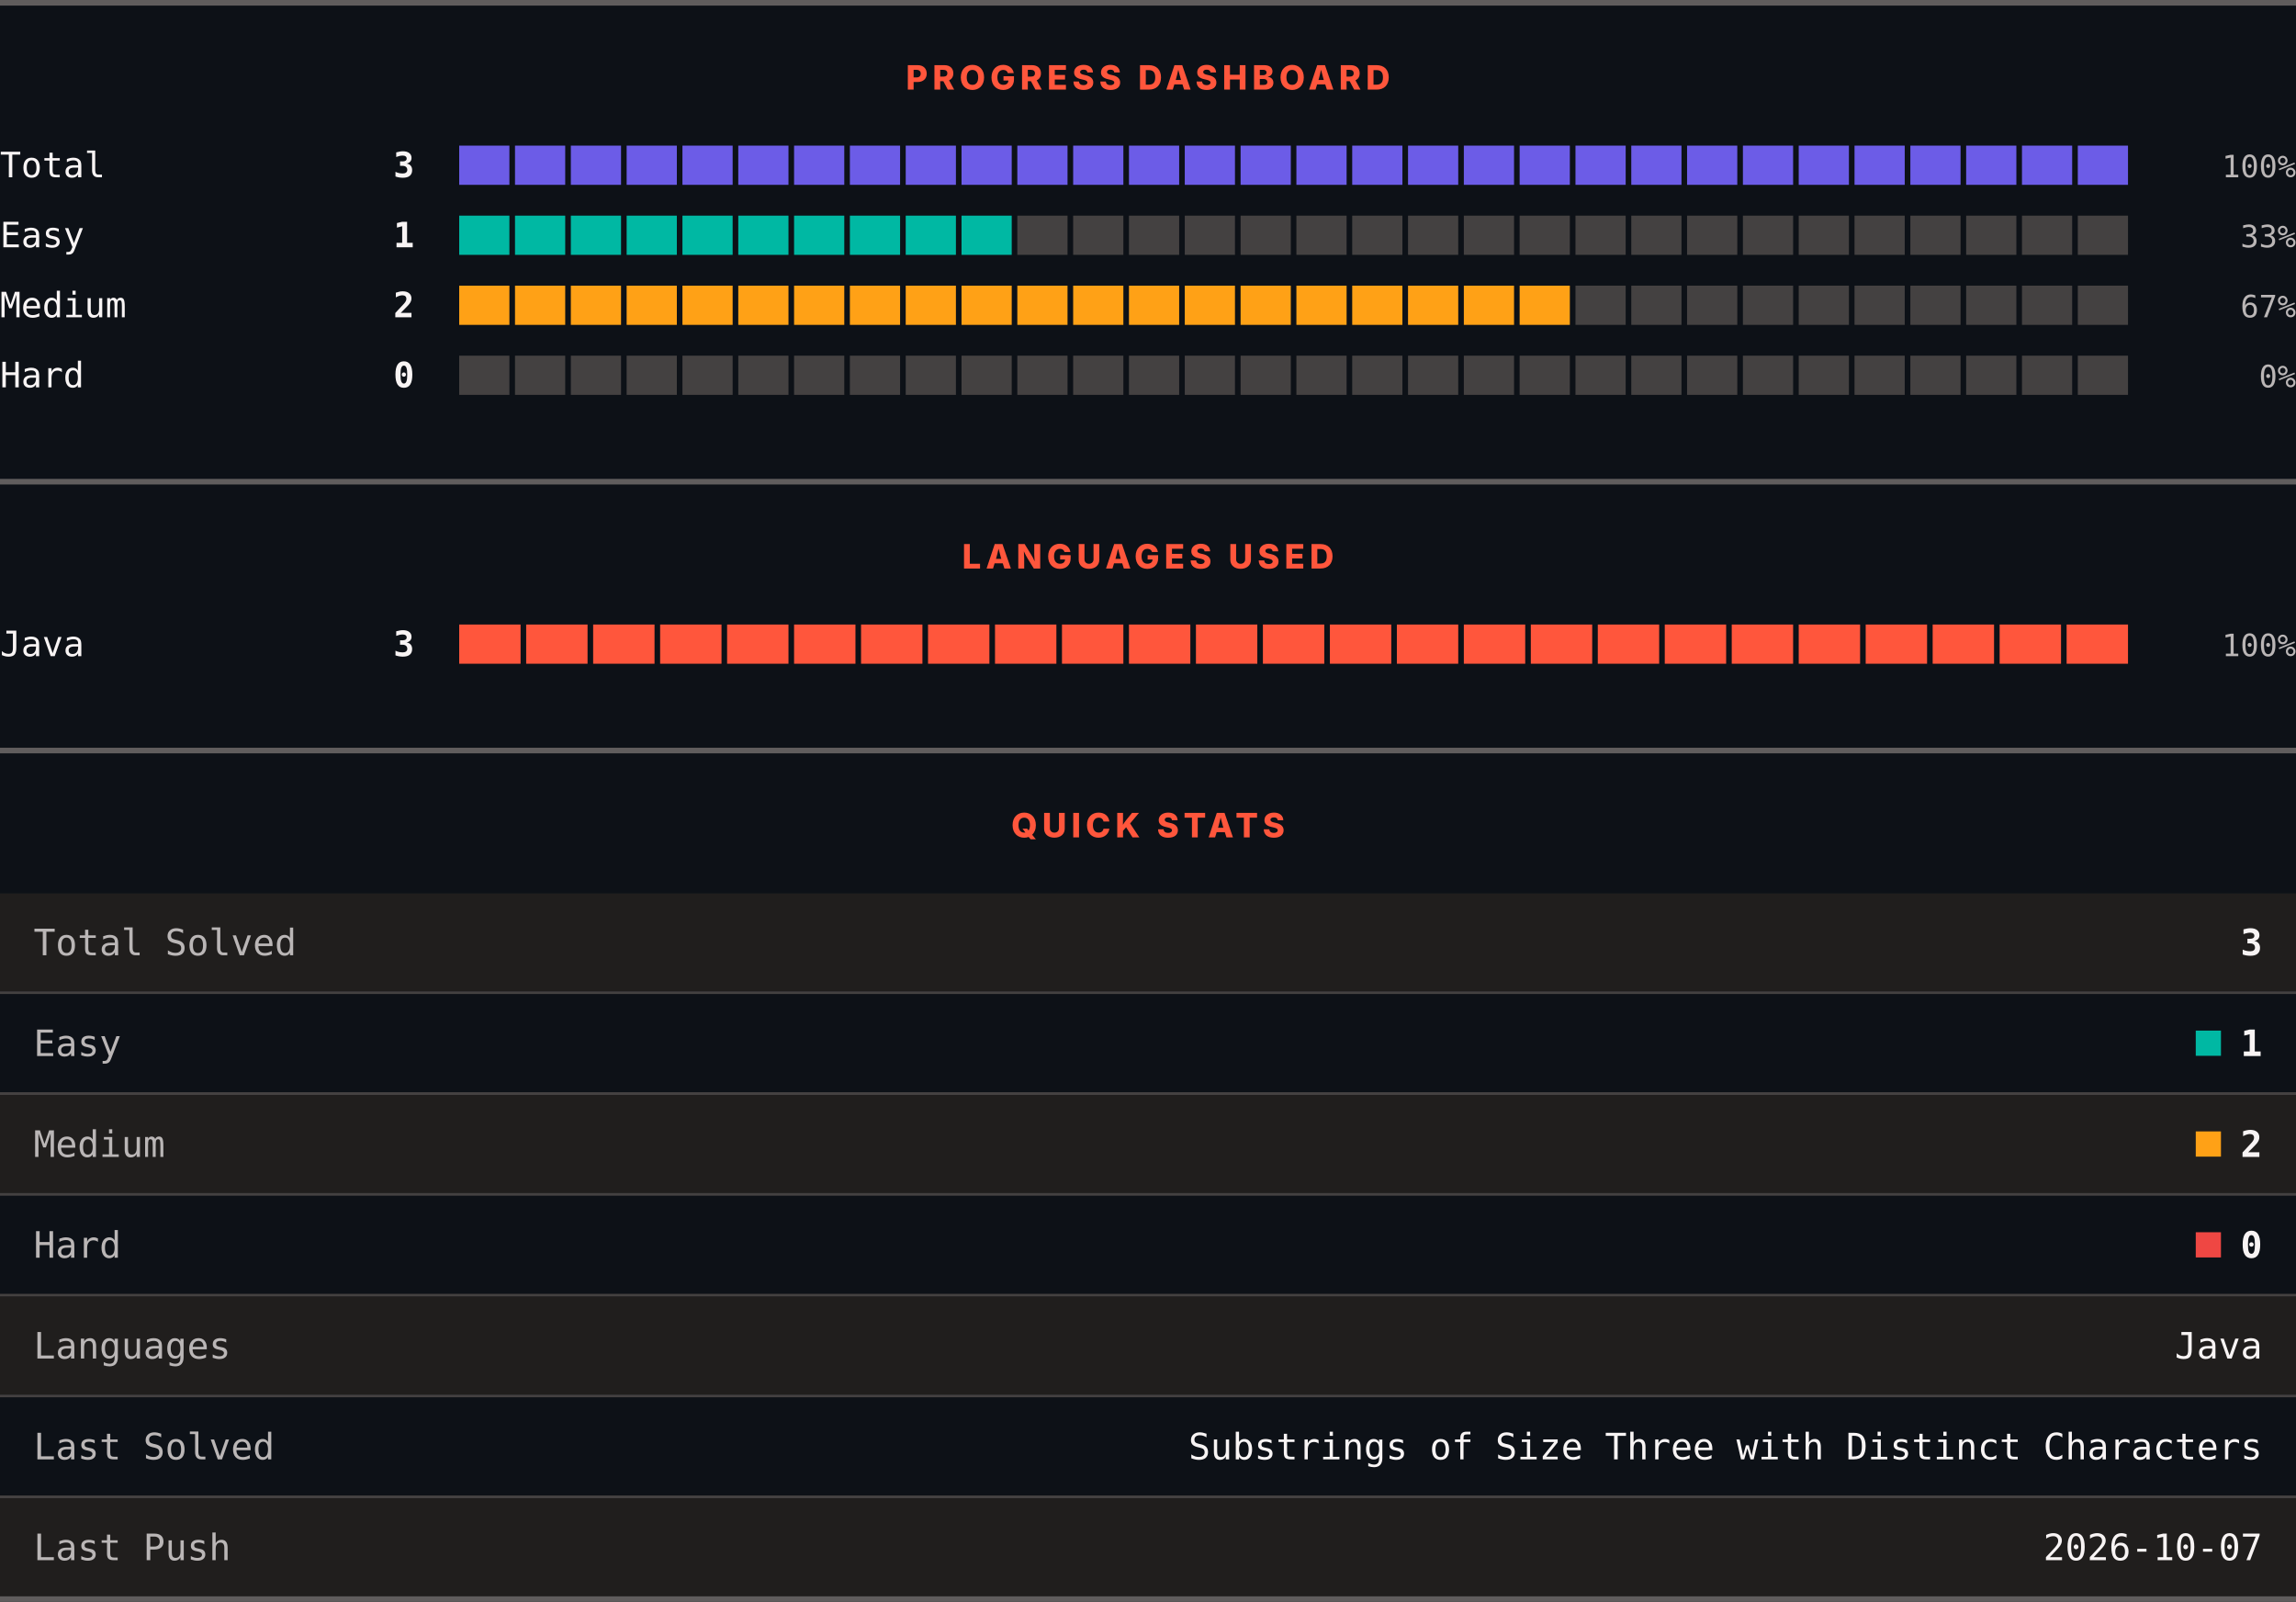
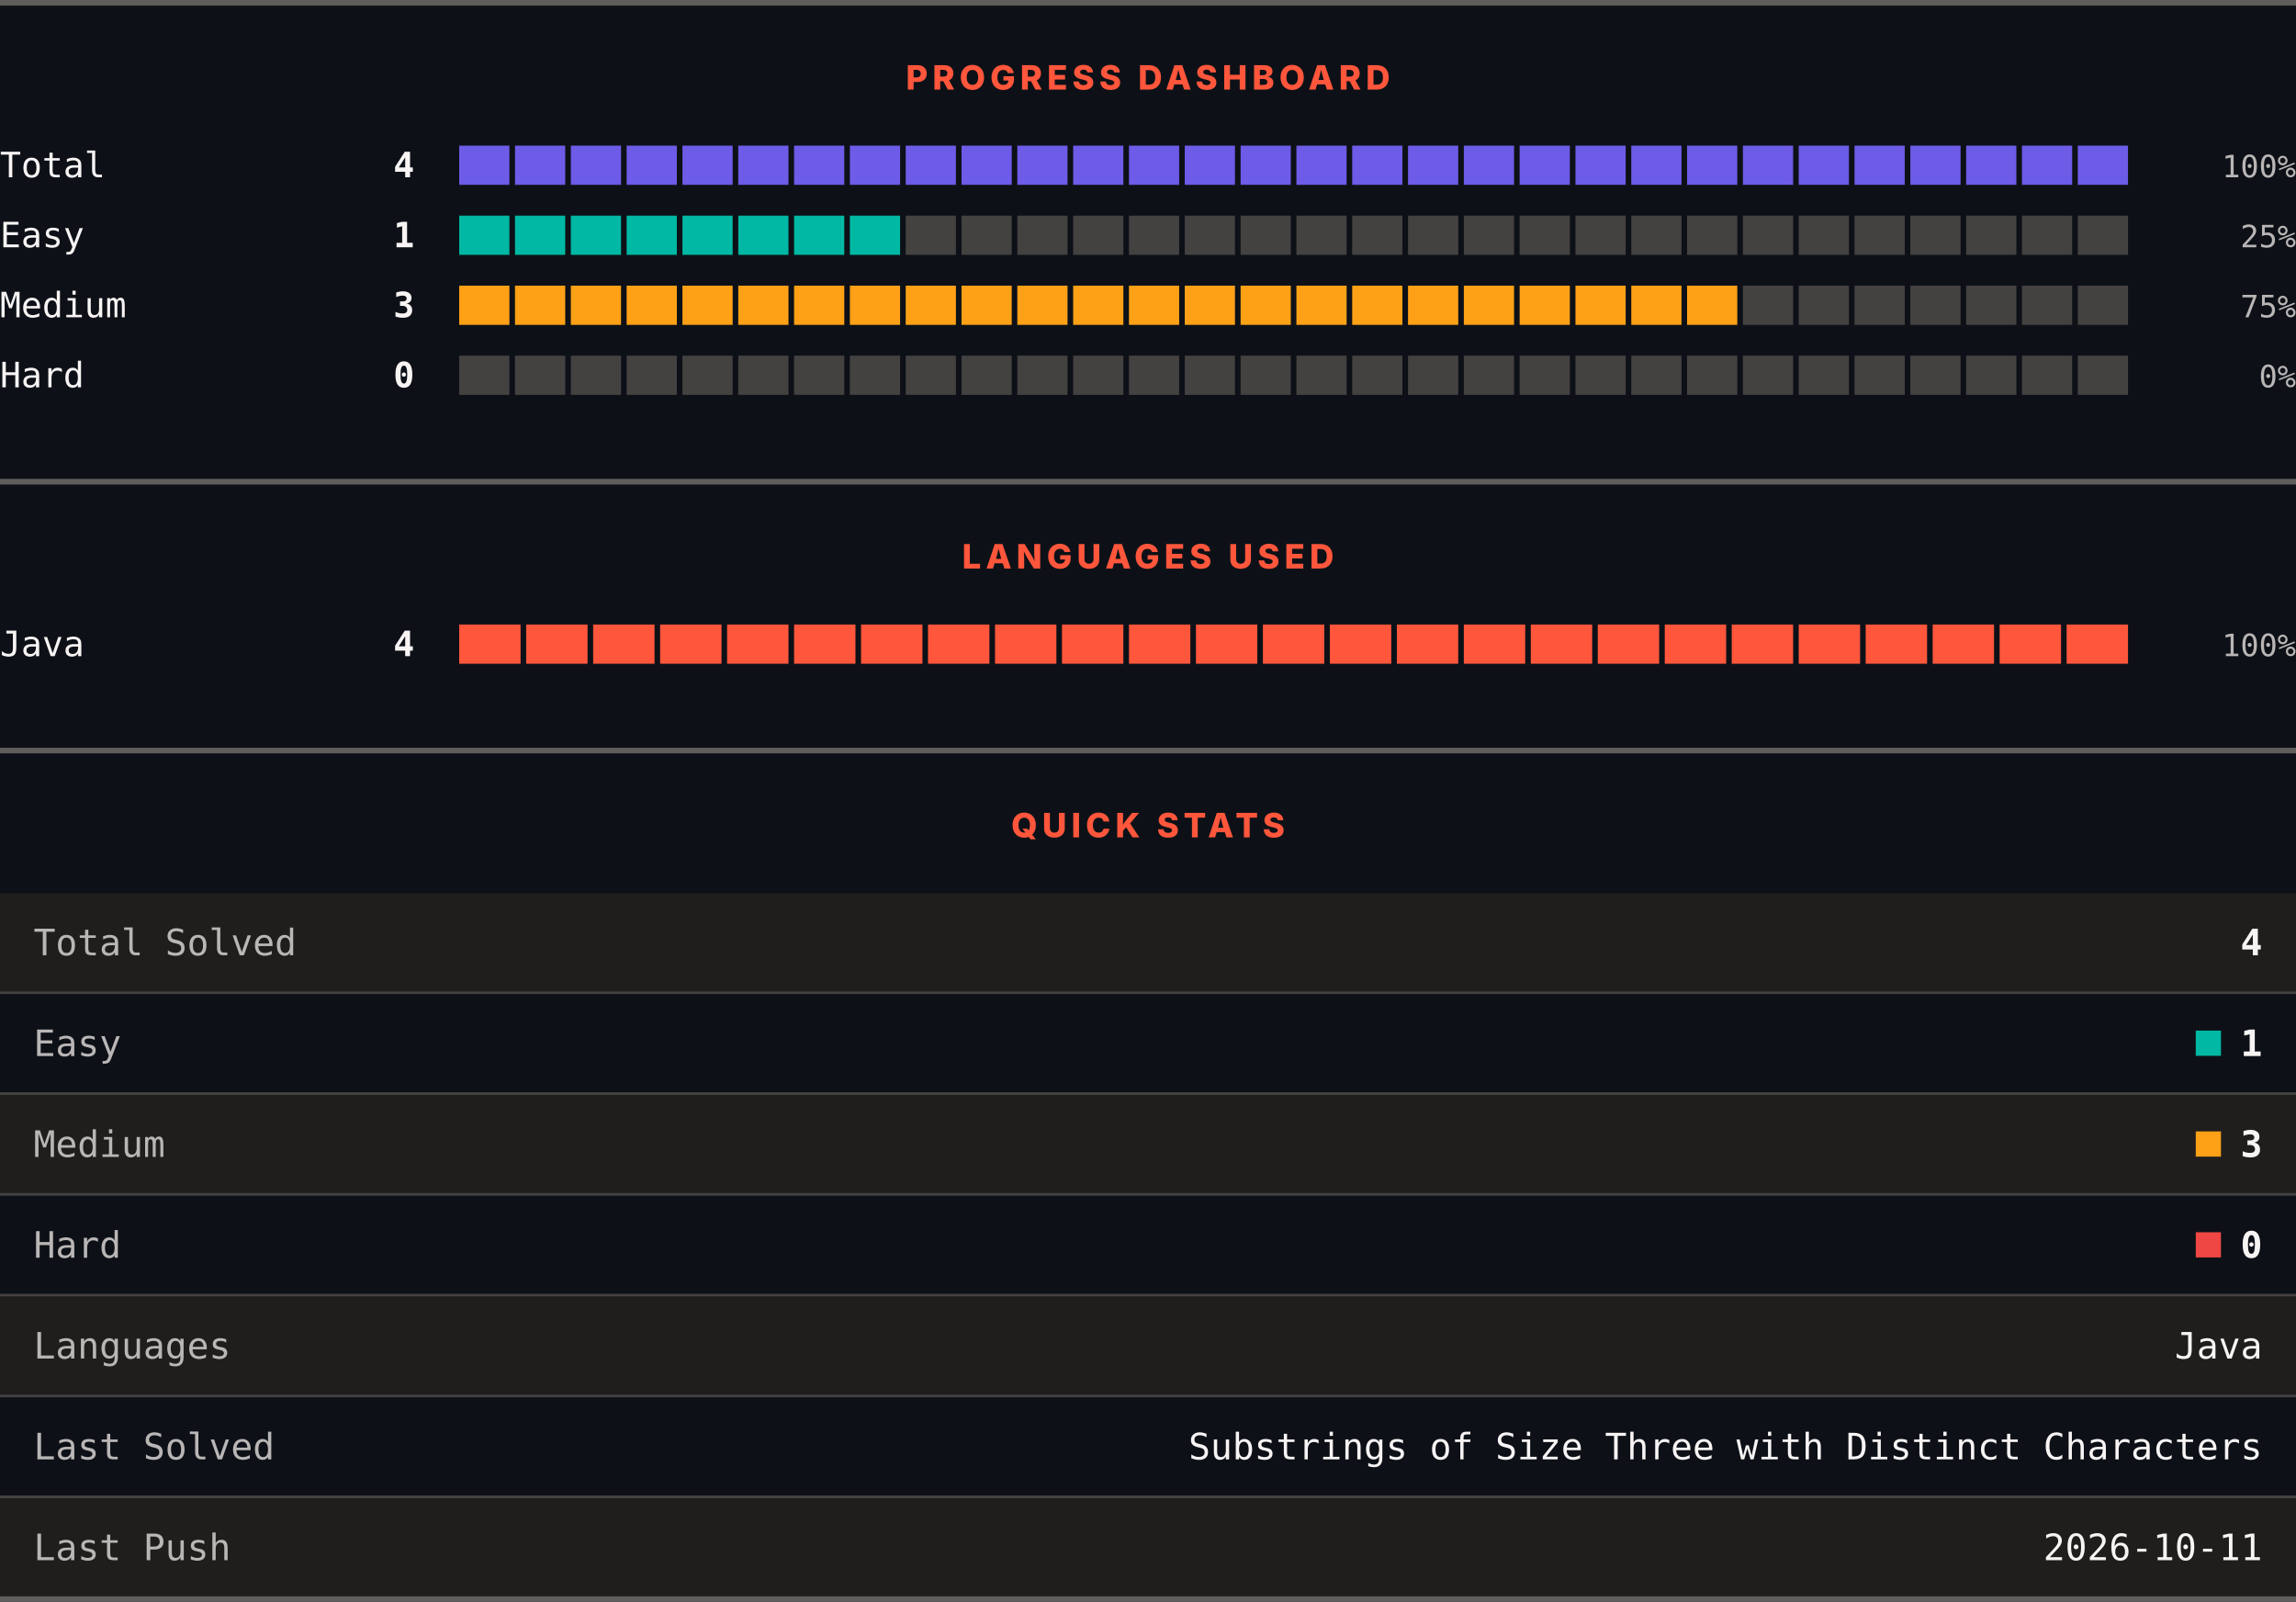
<svg xmlns="http://www.w3.org/2000/svg" width="820" height="572" viewBox="0 0 820 572" role="img" aria-label="LeetCode progress, languages and quick stats">
  <rect width="820" height="572" fill="#0d1117" />
  <rect x="0" y="0" width="820" height="2" fill="#605d5d" />
  <text x="410" y="32" text-anchor="middle" font-family="Archivo, system-ui, -apple-system, Segoe UI, sans-serif" font-size="12" font-weight="800" letter-spacing="1.68" fill="#ff563c">PROGRESS DASHBOARD</text>
  <text x="0" y="63.3" font-family="ui-monospace, SFMono-Regular, Menlo, Consolas, monospace" font-size="12.5" fill="#f8f4f4">Total</text>
-   <text x="148" y="63.3" text-anchor="end" font-family="ui-monospace, SFMono-Regular, Menlo, Consolas, monospace" font-size="12.5" font-weight="700" fill="#f8f4f4">3</text>
+   <text x="148" y="63.3" text-anchor="end" font-family="ui-monospace, SFMono-Regular, Menlo, Consolas, monospace" font-size="12.5" font-weight="700" fill="#f8f4f4">4</text>
  <rect x="164.00" y="52" width="17.93" height="14" fill="#6c5ce7" />
  <rect x="183.93" y="52" width="17.93" height="14" fill="#6c5ce7" />
  <rect x="203.87" y="52" width="17.93" height="14" fill="#6c5ce7" />
  <rect x="223.80" y="52" width="17.93" height="14" fill="#6c5ce7" />
  <rect x="243.73" y="52" width="17.93" height="14" fill="#6c5ce7" />
  <rect x="263.67" y="52" width="17.93" height="14" fill="#6c5ce7" />
  <rect x="283.60" y="52" width="17.93" height="14" fill="#6c5ce7" />
  <rect x="303.53" y="52" width="17.93" height="14" fill="#6c5ce7" />
  <rect x="323.47" y="52" width="17.93" height="14" fill="#6c5ce7" />
  <rect x="343.40" y="52" width="17.93" height="14" fill="#6c5ce7" />
  <rect x="363.33" y="52" width="17.93" height="14" fill="#6c5ce7" />
  <rect x="383.27" y="52" width="17.93" height="14" fill="#6c5ce7" />
  <rect x="403.20" y="52" width="17.93" height="14" fill="#6c5ce7" />
  <rect x="423.13" y="52" width="17.93" height="14" fill="#6c5ce7" />
  <rect x="443.07" y="52" width="17.93" height="14" fill="#6c5ce7" />
  <rect x="463.00" y="52" width="17.93" height="14" fill="#6c5ce7" />
  <rect x="482.93" y="52" width="17.93" height="14" fill="#6c5ce7" />
  <rect x="502.87" y="52" width="17.93" height="14" fill="#6c5ce7" />
  <rect x="522.80" y="52" width="17.93" height="14" fill="#6c5ce7" />
  <rect x="542.73" y="52" width="17.93" height="14" fill="#6c5ce7" />
  <rect x="562.67" y="52" width="17.93" height="14" fill="#6c5ce7" />
  <rect x="582.60" y="52" width="17.93" height="14" fill="#6c5ce7" />
  <rect x="602.53" y="52" width="17.93" height="14" fill="#6c5ce7" />
  <rect x="622.47" y="52" width="17.93" height="14" fill="#6c5ce7" />
  <rect x="642.40" y="52" width="17.93" height="14" fill="#6c5ce7" />
  <rect x="662.33" y="52" width="17.93" height="14" fill="#6c5ce7" />
  <rect x="682.27" y="52" width="17.93" height="14" fill="#6c5ce7" />
  <rect x="702.20" y="52" width="17.93" height="14" fill="#6c5ce7" />
  <rect x="722.13" y="52" width="17.93" height="14" fill="#6c5ce7" />
  <rect x="742.07" y="52" width="17.93" height="14" fill="#6c5ce7" />
  <text x="820" y="63.3" text-anchor="end" font-family="ui-monospace, SFMono-Regular, Menlo, Consolas, monospace" font-size="11" fill="#bab6b6">100%</text>
  <text x="0" y="88.3" font-family="ui-monospace, SFMono-Regular, Menlo, Consolas, monospace" font-size="12.5" fill="#f8f4f4">Easy</text>
  <text x="148" y="88.3" text-anchor="end" font-family="ui-monospace, SFMono-Regular, Menlo, Consolas, monospace" font-size="12.5" font-weight="700" fill="#f8f4f4">1</text>
  <rect x="164.00" y="77" width="17.93" height="14" fill="#00b8a3" />
  <rect x="183.93" y="77" width="17.93" height="14" fill="#00b8a3" />
  <rect x="203.87" y="77" width="17.93" height="14" fill="#00b8a3" />
  <rect x="223.80" y="77" width="17.93" height="14" fill="#00b8a3" />
  <rect x="243.73" y="77" width="17.93" height="14" fill="#00b8a3" />
  <rect x="263.67" y="77" width="17.93" height="14" fill="#00b8a3" />
  <rect x="283.60" y="77" width="17.93" height="14" fill="#00b8a3" />
  <rect x="303.53" y="77" width="17.93" height="14" fill="#00b8a3" />
-   <rect x="323.47" y="77" width="17.93" height="14" fill="#00b8a3" />
-   <rect x="343.40" y="77" width="17.93" height="14" fill="#00b8a3" />
+   <rect x="323.47" y="77" width="17.93" height="14" fill="#444141" />
+   <rect x="343.40" y="77" width="17.93" height="14" fill="#444141" />
  <rect x="363.33" y="77" width="17.93" height="14" fill="#444141" />
  <rect x="383.27" y="77" width="17.93" height="14" fill="#444141" />
  <rect x="403.20" y="77" width="17.93" height="14" fill="#444141" />
  <rect x="423.13" y="77" width="17.93" height="14" fill="#444141" />
  <rect x="443.07" y="77" width="17.93" height="14" fill="#444141" />
  <rect x="463.00" y="77" width="17.93" height="14" fill="#444141" />
  <rect x="482.93" y="77" width="17.93" height="14" fill="#444141" />
  <rect x="502.87" y="77" width="17.93" height="14" fill="#444141" />
  <rect x="522.80" y="77" width="17.93" height="14" fill="#444141" />
  <rect x="542.73" y="77" width="17.93" height="14" fill="#444141" />
  <rect x="562.67" y="77" width="17.93" height="14" fill="#444141" />
  <rect x="582.60" y="77" width="17.93" height="14" fill="#444141" />
  <rect x="602.53" y="77" width="17.93" height="14" fill="#444141" />
  <rect x="622.47" y="77" width="17.93" height="14" fill="#444141" />
  <rect x="642.40" y="77" width="17.93" height="14" fill="#444141" />
  <rect x="662.33" y="77" width="17.93" height="14" fill="#444141" />
  <rect x="682.27" y="77" width="17.93" height="14" fill="#444141" />
  <rect x="702.20" y="77" width="17.93" height="14" fill="#444141" />
  <rect x="722.13" y="77" width="17.93" height="14" fill="#444141" />
  <rect x="742.07" y="77" width="17.93" height="14" fill="#444141" />
-   <text x="820" y="88.3" text-anchor="end" font-family="ui-monospace, SFMono-Regular, Menlo, Consolas, monospace" font-size="11" fill="#bab6b6">33%</text>
+   <text x="820" y="88.3" text-anchor="end" font-family="ui-monospace, SFMono-Regular, Menlo, Consolas, monospace" font-size="11" fill="#bab6b6">25%</text>
  <text x="0" y="113.3" font-family="ui-monospace, SFMono-Regular, Menlo, Consolas, monospace" font-size="12.5" fill="#f8f4f4">Medium</text>
-   <text x="148" y="113.3" text-anchor="end" font-family="ui-monospace, SFMono-Regular, Menlo, Consolas, monospace" font-size="12.5" font-weight="700" fill="#f8f4f4">2</text>
+   <text x="148" y="113.3" text-anchor="end" font-family="ui-monospace, SFMono-Regular, Menlo, Consolas, monospace" font-size="12.5" font-weight="700" fill="#f8f4f4">3</text>
  <rect x="164.00" y="102" width="17.93" height="14" fill="#ffa116" />
  <rect x="183.93" y="102" width="17.93" height="14" fill="#ffa116" />
  <rect x="203.87" y="102" width="17.93" height="14" fill="#ffa116" />
  <rect x="223.80" y="102" width="17.93" height="14" fill="#ffa116" />
  <rect x="243.73" y="102" width="17.93" height="14" fill="#ffa116" />
  <rect x="263.67" y="102" width="17.93" height="14" fill="#ffa116" />
  <rect x="283.60" y="102" width="17.93" height="14" fill="#ffa116" />
  <rect x="303.53" y="102" width="17.93" height="14" fill="#ffa116" />
  <rect x="323.47" y="102" width="17.93" height="14" fill="#ffa116" />
  <rect x="343.40" y="102" width="17.93" height="14" fill="#ffa116" />
  <rect x="363.33" y="102" width="17.93" height="14" fill="#ffa116" />
  <rect x="383.27" y="102" width="17.93" height="14" fill="#ffa116" />
  <rect x="403.20" y="102" width="17.93" height="14" fill="#ffa116" />
  <rect x="423.13" y="102" width="17.93" height="14" fill="#ffa116" />
  <rect x="443.07" y="102" width="17.93" height="14" fill="#ffa116" />
  <rect x="463.00" y="102" width="17.93" height="14" fill="#ffa116" />
  <rect x="482.93" y="102" width="17.93" height="14" fill="#ffa116" />
  <rect x="502.87" y="102" width="17.93" height="14" fill="#ffa116" />
  <rect x="522.80" y="102" width="17.93" height="14" fill="#ffa116" />
  <rect x="542.73" y="102" width="17.93" height="14" fill="#ffa116" />
-   <rect x="562.67" y="102" width="17.93" height="14" fill="#444141" />
-   <rect x="582.60" y="102" width="17.93" height="14" fill="#444141" />
-   <rect x="602.53" y="102" width="17.93" height="14" fill="#444141" />
+   <rect x="562.67" y="102" width="17.93" height="14" fill="#ffa116" />
+   <rect x="582.60" y="102" width="17.93" height="14" fill="#ffa116" />
+   <rect x="602.53" y="102" width="17.93" height="14" fill="#ffa116" />
  <rect x="622.47" y="102" width="17.93" height="14" fill="#444141" />
  <rect x="642.40" y="102" width="17.93" height="14" fill="#444141" />
  <rect x="662.33" y="102" width="17.93" height="14" fill="#444141" />
  <rect x="682.27" y="102" width="17.93" height="14" fill="#444141" />
  <rect x="702.20" y="102" width="17.93" height="14" fill="#444141" />
  <rect x="722.13" y="102" width="17.93" height="14" fill="#444141" />
  <rect x="742.07" y="102" width="17.93" height="14" fill="#444141" />
-   <text x="820" y="113.3" text-anchor="end" font-family="ui-monospace, SFMono-Regular, Menlo, Consolas, monospace" font-size="11" fill="#bab6b6">67%</text>
+   <text x="820" y="113.3" text-anchor="end" font-family="ui-monospace, SFMono-Regular, Menlo, Consolas, monospace" font-size="11" fill="#bab6b6">75%</text>
  <text x="0" y="138.3" font-family="ui-monospace, SFMono-Regular, Menlo, Consolas, monospace" font-size="12.5" fill="#f8f4f4">Hard</text>
  <text x="148" y="138.3" text-anchor="end" font-family="ui-monospace, SFMono-Regular, Menlo, Consolas, monospace" font-size="12.5" font-weight="700" fill="#f8f4f4">0</text>
  <rect x="164.00" y="127" width="17.93" height="14" fill="#444141" />
  <rect x="183.93" y="127" width="17.93" height="14" fill="#444141" />
  <rect x="203.87" y="127" width="17.93" height="14" fill="#444141" />
  <rect x="223.80" y="127" width="17.93" height="14" fill="#444141" />
  <rect x="243.73" y="127" width="17.93" height="14" fill="#444141" />
  <rect x="263.67" y="127" width="17.93" height="14" fill="#444141" />
  <rect x="283.60" y="127" width="17.93" height="14" fill="#444141" />
  <rect x="303.53" y="127" width="17.93" height="14" fill="#444141" />
  <rect x="323.47" y="127" width="17.93" height="14" fill="#444141" />
  <rect x="343.40" y="127" width="17.93" height="14" fill="#444141" />
  <rect x="363.33" y="127" width="17.93" height="14" fill="#444141" />
  <rect x="383.27" y="127" width="17.93" height="14" fill="#444141" />
  <rect x="403.20" y="127" width="17.93" height="14" fill="#444141" />
  <rect x="423.13" y="127" width="17.93" height="14" fill="#444141" />
  <rect x="443.07" y="127" width="17.93" height="14" fill="#444141" />
  <rect x="463.00" y="127" width="17.93" height="14" fill="#444141" />
  <rect x="482.93" y="127" width="17.93" height="14" fill="#444141" />
  <rect x="502.87" y="127" width="17.93" height="14" fill="#444141" />
  <rect x="522.80" y="127" width="17.93" height="14" fill="#444141" />
  <rect x="542.73" y="127" width="17.93" height="14" fill="#444141" />
  <rect x="562.67" y="127" width="17.93" height="14" fill="#444141" />
  <rect x="582.60" y="127" width="17.93" height="14" fill="#444141" />
  <rect x="602.53" y="127" width="17.93" height="14" fill="#444141" />
  <rect x="622.47" y="127" width="17.93" height="14" fill="#444141" />
  <rect x="642.40" y="127" width="17.93" height="14" fill="#444141" />
  <rect x="662.33" y="127" width="17.93" height="14" fill="#444141" />
  <rect x="682.27" y="127" width="17.93" height="14" fill="#444141" />
  <rect x="702.20" y="127" width="17.93" height="14" fill="#444141" />
  <rect x="722.13" y="127" width="17.93" height="14" fill="#444141" />
  <rect x="742.07" y="127" width="17.93" height="14" fill="#444141" />
  <text x="820" y="138.3" text-anchor="end" font-family="ui-monospace, SFMono-Regular, Menlo, Consolas, monospace" font-size="11" fill="#bab6b6">0%</text>
  <rect x="0" y="171" width="820" height="2" fill="#605d5d" />
  <text x="410" y="203" text-anchor="middle" font-family="Archivo, system-ui, -apple-system, Segoe UI, sans-serif" font-size="12" font-weight="800" letter-spacing="1.68" fill="#ff563c">LANGUAGES USED</text>
  <text x="0" y="234.3" font-family="ui-monospace, SFMono-Regular, Menlo, Consolas, monospace" font-size="12.5" fill="#f8f4f4">Java</text>
-   <text x="148" y="234.3" text-anchor="end" font-family="ui-monospace, SFMono-Regular, Menlo, Consolas, monospace" font-size="12.5" font-weight="700" fill="#f8f4f4">3</text>
+   <text x="148" y="234.3" text-anchor="end" font-family="ui-monospace, SFMono-Regular, Menlo, Consolas, monospace" font-size="12.5" font-weight="700" fill="#f8f4f4">4</text>
  <rect x="164.00" y="223" width="21.92" height="14" fill="#ff563c" />
  <rect x="187.92" y="223" width="21.92" height="14" fill="#ff563c" />
  <rect x="211.84" y="223" width="21.92" height="14" fill="#ff563c" />
  <rect x="235.76" y="223" width="21.92" height="14" fill="#ff563c" />
  <rect x="259.68" y="223" width="21.92" height="14" fill="#ff563c" />
  <rect x="283.60" y="223" width="21.92" height="14" fill="#ff563c" />
  <rect x="307.52" y="223" width="21.92" height="14" fill="#ff563c" />
  <rect x="331.44" y="223" width="21.92" height="14" fill="#ff563c" />
  <rect x="355.36" y="223" width="21.92" height="14" fill="#ff563c" />
  <rect x="379.28" y="223" width="21.92" height="14" fill="#ff563c" />
  <rect x="403.20" y="223" width="21.92" height="14" fill="#ff563c" />
  <rect x="427.12" y="223" width="21.92" height="14" fill="#ff563c" />
  <rect x="451.04" y="223" width="21.92" height="14" fill="#ff563c" />
  <rect x="474.96" y="223" width="21.92" height="14" fill="#ff563c" />
  <rect x="498.88" y="223" width="21.92" height="14" fill="#ff563c" />
  <rect x="522.80" y="223" width="21.92" height="14" fill="#ff563c" />
  <rect x="546.72" y="223" width="21.92" height="14" fill="#ff563c" />
  <rect x="570.64" y="223" width="21.92" height="14" fill="#ff563c" />
  <rect x="594.56" y="223" width="21.92" height="14" fill="#ff563c" />
  <rect x="618.48" y="223" width="21.92" height="14" fill="#ff563c" />
  <rect x="642.40" y="223" width="21.92" height="14" fill="#ff563c" />
  <rect x="666.32" y="223" width="21.92" height="14" fill="#ff563c" />
  <rect x="690.24" y="223" width="21.92" height="14" fill="#ff563c" />
  <rect x="714.16" y="223" width="21.92" height="14" fill="#ff563c" />
  <rect x="738.08" y="223" width="21.92" height="14" fill="#ff563c" />
  <text x="820" y="234.3" text-anchor="end" font-family="ui-monospace, SFMono-Regular, Menlo, Consolas, monospace" font-size="11" fill="#bab6b6">100%</text>
  <rect x="0" y="267" width="820" height="2" fill="#605d5d" />
  <text x="410" y="299" text-anchor="middle" font-family="Archivo, system-ui, -apple-system, Segoe UI, sans-serif" font-size="12" font-weight="800" letter-spacing="1.68" fill="#ff563c">QUICK STATS</text>
  <rect x="0" y="319" width="820" height="35" fill="#201e1d" />
  <text x="12" y="341.1" font-family="ui-monospace, SFMono-Regular, Menlo, Consolas, monospace" font-size="13" fill="#bab6b6">Total Solved</text>
-   <text x="808" y="341.1" text-anchor="end" font-family="ui-monospace, SFMono-Regular, Menlo, Consolas, monospace" font-size="13" font-weight="700" fill="#f8f4f4">3</text>
+   <text x="808" y="341.1" text-anchor="end" font-family="ui-monospace, SFMono-Regular, Menlo, Consolas, monospace" font-size="13" font-weight="700" fill="#f8f4f4">4</text>
  <rect x="0" y="354" width="820" height="1" fill="#444141" />
  <rect x="0" y="355" width="820" height="35" fill="#0d1117" />
  <text x="12" y="377.1" font-family="ui-monospace, SFMono-Regular, Menlo, Consolas, monospace" font-size="13" fill="#bab6b6">Easy</text>
  <rect x="784.2" y="368" width="9" height="9" fill="#00b8a3" />
  <text x="808" y="377.1" text-anchor="end" font-family="ui-monospace, SFMono-Regular, Menlo, Consolas, monospace" font-size="13" font-weight="700" fill="#f8f4f4">1</text>
  <rect x="0" y="390" width="820" height="1" fill="#444141" />
  <rect x="0" y="391" width="820" height="35" fill="#201e1d" />
  <text x="12" y="413.1" font-family="ui-monospace, SFMono-Regular, Menlo, Consolas, monospace" font-size="13" fill="#bab6b6">Medium</text>
  <rect x="784.2" y="404" width="9" height="9" fill="#ffa116" />
-   <text x="808" y="413.1" text-anchor="end" font-family="ui-monospace, SFMono-Regular, Menlo, Consolas, monospace" font-size="13" font-weight="700" fill="#f8f4f4">2</text>
+   <text x="808" y="413.1" text-anchor="end" font-family="ui-monospace, SFMono-Regular, Menlo, Consolas, monospace" font-size="13" font-weight="700" fill="#f8f4f4">3</text>
  <rect x="0" y="426" width="820" height="1" fill="#444141" />
  <rect x="0" y="427" width="820" height="35" fill="#0d1117" />
  <text x="12" y="449.1" font-family="ui-monospace, SFMono-Regular, Menlo, Consolas, monospace" font-size="13" fill="#bab6b6">Hard</text>
  <rect x="784.2" y="440" width="9" height="9" fill="#ef4743" />
  <text x="808" y="449.1" text-anchor="end" font-family="ui-monospace, SFMono-Regular, Menlo, Consolas, monospace" font-size="13" font-weight="700" fill="#f8f4f4">0</text>
  <rect x="0" y="462" width="820" height="1" fill="#444141" />
  <rect x="0" y="463" width="820" height="35" fill="#201e1d" />
  <text x="12" y="485.1" font-family="ui-monospace, SFMono-Regular, Menlo, Consolas, monospace" font-size="13" fill="#bab6b6">Languages</text>
  <text x="808" y="485.1" text-anchor="end" font-family="ui-monospace, SFMono-Regular, Menlo, Consolas, monospace" font-size="13" fill="#f8f4f4">Java</text>
  <rect x="0" y="498" width="820" height="1" fill="#444141" />
  <rect x="0" y="499" width="820" height="35" fill="#0d1117" />
  <text x="12" y="521.1" font-family="ui-monospace, SFMono-Regular, Menlo, Consolas, monospace" font-size="13" fill="#bab6b6">Last Solved</text>
  <text x="808" y="521.1" text-anchor="end" font-family="ui-monospace, SFMono-Regular, Menlo, Consolas, monospace" font-size="13" fill="#f8f4f4">Substrings of Size Three with Distinct Characters</text>
  <rect x="0" y="534" width="820" height="1" fill="#444141" />
  <rect x="0" y="535" width="820" height="35" fill="#201e1d" />
  <text x="12" y="557.1" font-family="ui-monospace, SFMono-Regular, Menlo, Consolas, monospace" font-size="13" fill="#bab6b6">Last Push</text>
-   <text x="808" y="557.1" text-anchor="end" font-family="ui-monospace, SFMono-Regular, Menlo, Consolas, monospace" font-size="13" fill="#f8f4f4">2026-10-07</text>
+   <text x="808" y="557.1" text-anchor="end" font-family="ui-monospace, SFMono-Regular, Menlo, Consolas, monospace" font-size="13" fill="#f8f4f4">2026-10-11</text>
  <rect x="0" y="570" width="820" height="2" fill="#605d5d" />
</svg>
